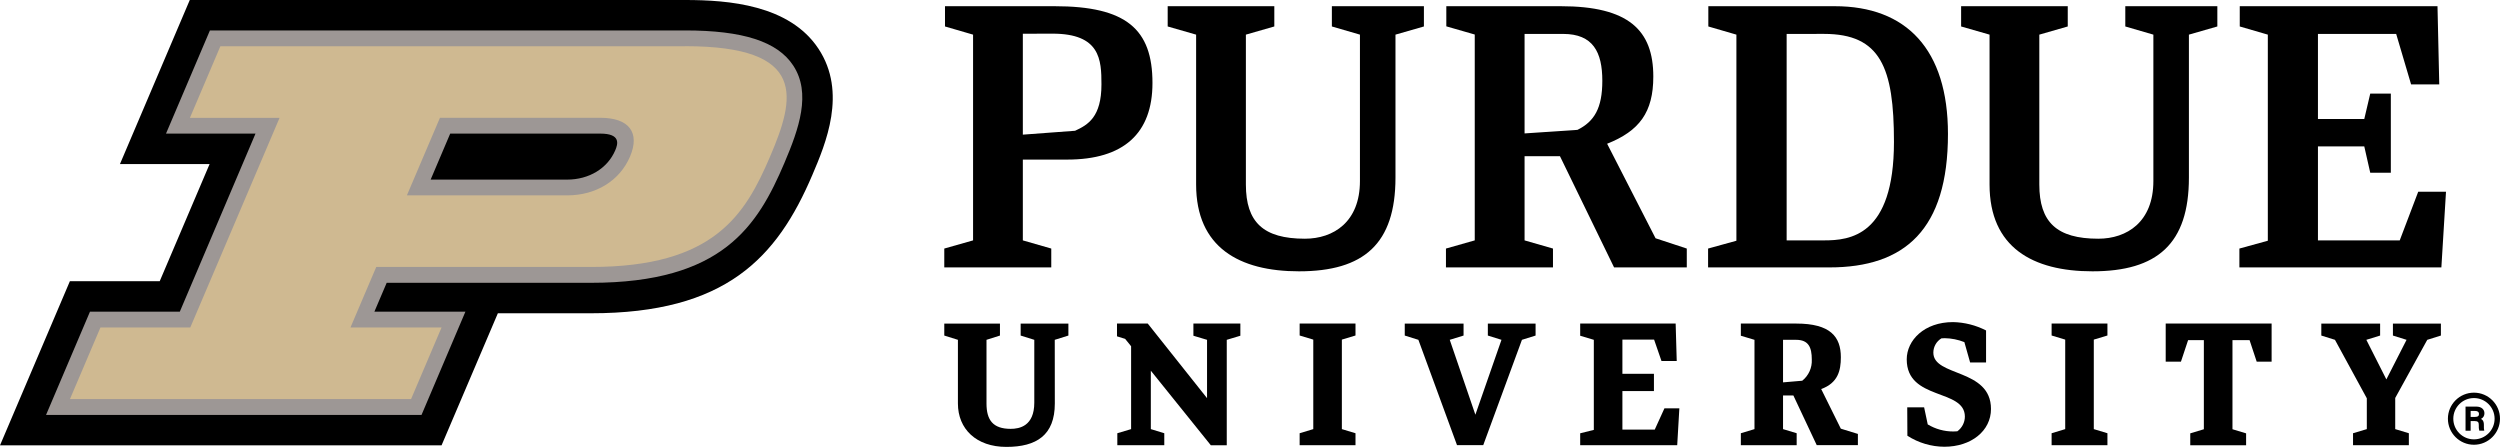
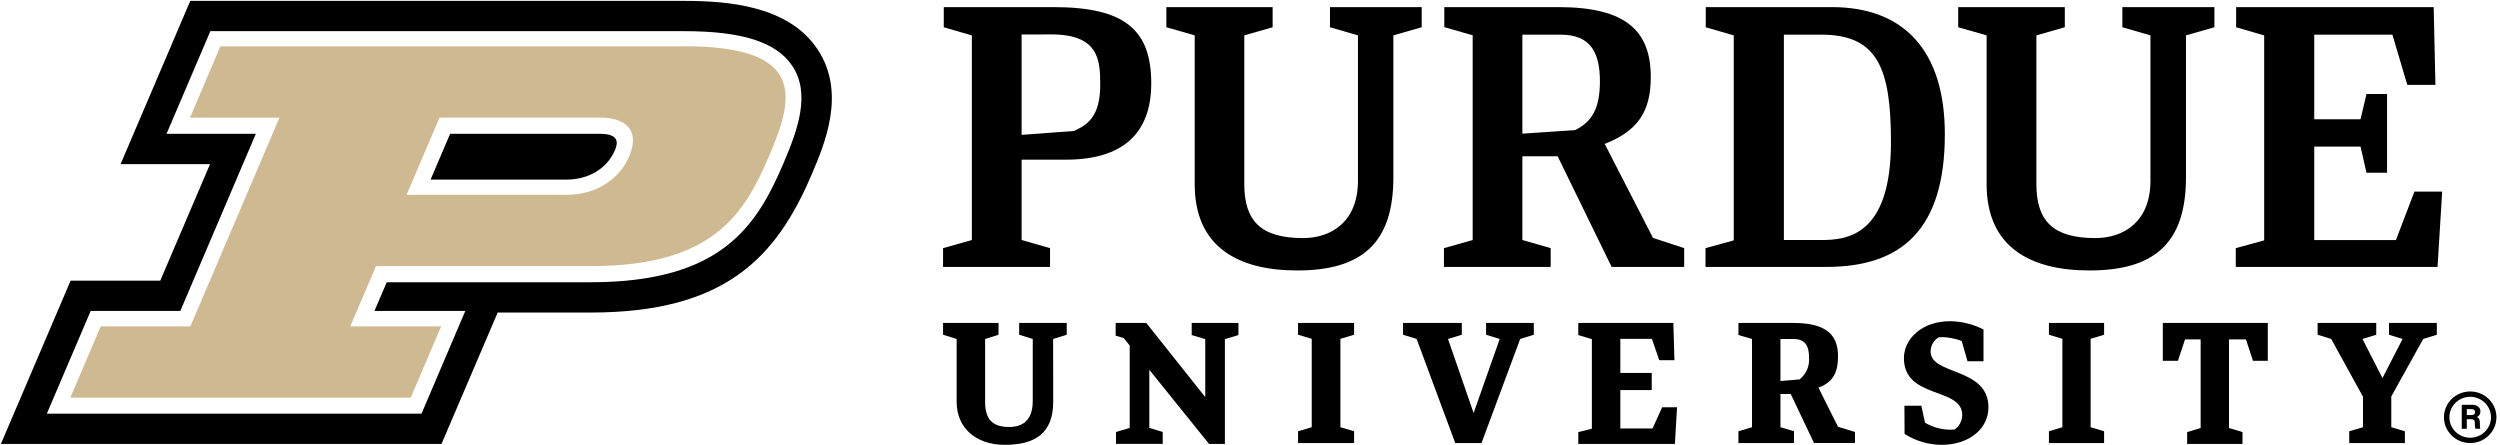
- <svg xmlns="http://www.w3.org/2000/svg" id="Layer_1" data-name="Layer 1" viewBox="0 0 837.94 149.79">
+ <svg xmlns="http://www.w3.org/2000/svg" width="2810" height="500" xml:space="preserve" overflow="hidden">
  <defs>
-     <style>.cls-1{fill:#9d9795;}.cls-2{fill:#cfb991;}</style>
+     <clipPath id="clip0">
+       <rect x="760" y="980" width="2810" height="500" />
+     </clipPath>
+     <clipPath id="clip1">
+       <rect x="760" y="980" width="2810" height="500" />
+     </clipPath>
  </defs>
-   <path d="M326.15,11.61l-9.41-2.74V2.08H353.5c23.94,0,32.78,7.65,32.78,25.73,0,16.91-9.66,25.68-28.58,25.68H342.83V80.57l9.53,2.74v6.32H316.5V83.31l9.65-2.74Zm16.68-.3V45.13l17.51-1.3c4.35-2,8.84-4.63,8.84-15.55,0-8.25-.39-17-16.4-17Z" />
-   <path d="M522.86,52.35H511V80.57l9.52,2.74v6.32H484.65V83.31l9.65-2.74v-69l-9.53-2.74V2.08h38.38c22.75,0,31,8.07,31,23.58,0,12-4.68,18.23-15.48,22.52L554.9,79.86l10.47,3.45v6.32H541ZM511,11.37V44.72l17.72-1.19c5.63-2.79,8.34-7.25,8.34-16.44,0-9.64-3.12-15.72-13.12-15.72Z" />
-   <path d="M572.51,83.31,582,80.69V11.61l-9.41-2.74V2.08H615c23.94,0,37.91,14.43,37.91,42.82,0,32.11-14.49,44.73-39.74,44.73H572.51Zm26.33-71.94v69.2h12.53c8.61,0,23.44-1.39,23.44-33,0-24.89-4.47-36.21-23.44-36.21Z" />
-   <path d="M353.55,135.24c0,10.64-6.16,14.55-16.24,14.55s-16.24-6-16.24-14.55V113.9l-4.57-1.43v-4h18.66v4l-4.51,1.43v21.34c0,5.5,2.11,8.5,8.11,8.5,2.94,0,7.91-.92,7.91-8.78V113.9l-4.57-1.43v-4h16v4l-4.57,1.43Z" />
-   <path d="M385.73,124.25v19.58l4.51,1.38v4H374.5v-4l4.62-1.38V116.05l-2-2.47-2.73-.85v-4.28h10.31l19.87,25V113.9L400,112.53v-4.08h15.74v4.08l-4.56,1.37v35.34h-5.34Z" />
-   <path d="M449.76,143.83l4.57,1.38v4H435.61v-4l4.57-1.38v-30l-4.57-1.38v-4h18.72v4l-4.57,1.38Z" />
-   <path d="M701.79,143.83l4.57,1.38v4H687.65v-4l4.56-1.38v-30l-4.56-1.38v-4h18.71v4l-4.57,1.38Z" />
-   <path d="M497.15,149.19h-8.8L475.41,113.9l-4.57-1.43v-4h19.71v4l-4.63,1.43,8.59,25.1,8.75-25.1-4.57-1.43v-4h16v4l-4.57,1.43Z" />
-   <path d="M534.21,113.9l-4.57-1.37v-4.08h32L562,121h-5.11l-2.48-7.18H543.79V125.3h10.57v5.78H543.79V144h10.84l3.25-7.14h5l-.72,12.37H529.64v-4l4.57-1.14Z" />
-   <path d="M601.1,132.56h-3.47v11.27l4.57,1.38v4H583.49v-4l4.57-1.38V113.9l-4.57-1.37v-4.08h18.6c11.4,0,14.92,4.41,14.92,11.29,0,4.51-1,8.62-6.59,10.66L617,143.68l5.72,1.76v3.75H608.92Zm-3.47-18.66v14.26l6.44-.55a8.54,8.54,0,0,0,3.2-7.1c0-4.08-1.08-6.61-5.26-6.61Z" />
-   <path d="M639.26,136.53h5.66l1.21,5.72a16.46,16.46,0,0,0,8.6,2.37,9.72,9.72,0,0,0,1.32-.06,6.14,6.14,0,0,0,2.53-4.9c0-9.52-19.49-5.28-19.49-19.21,0-6.38,5.84-12.49,15.53-12.49a25.41,25.41,0,0,1,11.06,2.8V121.5h-5.34l-1.93-6.83a18.7,18.7,0,0,0-6.6-1.32,6.7,6.7,0,0,0-1.1.06,5.61,5.61,0,0,0-2.7,4.79c0,8.14,19.32,5.22,19.32,18.88,0,7.37-6.66,12.66-15.63,12.66a23.11,23.11,0,0,1-12.39-3.69Z" />
-   <path d="M738.68,114H733.4L731,121.22h-5.11V108.45h35.5v12.77h-5L754,114h-5.73v29.87l4.57,1.38v4H734.12v-4l4.56-1.38Z" />
-   <path d="M793.3,133.5l-10.68-19.6-4.57-1.43v-4h19.71v4l-4.62,1.43,6.71,13.27,6.77-13.27-4.57-1.43v-4h16.08v4l-4.57,1.43-10.74,19.49v10.44l4.57,1.38v4H788.68v-4l4.62-1.38Z" />
-   <polygon points="810.53 64.26 804.33 80.58 776.92 80.58 776.92 49.08 792.45 49.08 794.45 57.9 801.35 57.9 801.35 31.37 794.45 31.37 792.45 39.88 776.92 39.88 776.92 11.37 803.14 11.37 808.14 28.28 817.58 28.28 816.99 2.08 750.71 2.08 750.71 8.87 760.12 11.61 760.12 80.69 750.59 83.31 750.59 89.63 818.29 89.63 819.84 64.26 810.53 64.26" />
-   <path d="M467.73,59.52c0,22.21-10.6,31.42-32.34,31.42-20,0-34.48-8-34.48-29.1V11.61l-9.53-2.74V2.08h35.74V8.87l-9.53,2.74V61.84c0,12.63,5.83,18.17,19.77,18.17,9.62,0,18.46-5.63,18.46-19.33V11.61l-9.41-2.74V2.08h30.85V8.87l-9.53,2.74Z" />
-   <path d="M733.67,59.52c0,22.21-10.6,31.42-32.33,31.42-20,0-34.49-8-34.49-29.1V11.61l-9.53-2.74V2.08h35.74V8.87l-9.53,2.74V61.84c0,12.63,5.84,18.17,19.77,18.17,9.62,0,18.46-5.63,18.46-19.33V11.61l-9.41-2.74V2.08H743.2V8.87l-9.53,2.74Z" />
-   <path d="M148,149.27,166.87,105H198.1c45.2,0,62.35-18.56,74.21-46.43,4.39-10.31,11.74-27.58,2-42.27S244.19,0,229.61,0h-166L40.2,55H70.25L53.53,94.26H23.42L0,149.27Z" />
-   <path class="cls-1" d="M265.84,21.92c-5.28-8-16.8-11.72-36.23-11.72H70.36L55.64,44.78h30L60.27,104.46H30.16L15.43,139.08H141.28L156,104.46H125.49l4.12-9.67H198.1c44.06,0,55.81-19,64.83-40.21,4.85-11.42,9.07-23.34,2.91-32.66M150.9,44.78h50.3c6.94,0,5.94,3.48,5,5.64-2.57,6-8.75,9.78-16.11,9.78H144.34Z" />
-   <path class="cls-2" d="M229.61,15.51H73.86l-10.21,24H93.7L63.78,109.76H33.67l-10.22,24H137.78l10.22-24H117.47l8.64-20.28h72c41.27,0,51.65-17.48,60-37s12.83-37-28.44-37m-39.49,50h-53.8l11.08-26h53.8c9.52,0,13.36,4.89,9.91,13s-11.46,13-21,13" />
-   <path d="M829.21,149.07a8.73,8.73,0,1,1,8.73-8.73A8.74,8.74,0,0,1,829.21,149.07Zm0-15.65a6.92,6.92,0,1,0,6.92,6.92A6.92,6.92,0,0,0,829.21,133.42Z" />
-   <path d="M828.1,141.14v3.24h-1.71v-8.1H830c1.76,0,2.72,1,2.72,2.22a2,2,0,0,1-1.18,1.92c.4.15,1,.56,1,2v.4a6,6,0,0,0,.12,1.54H831a5.75,5.75,0,0,1-.17-1.82v-.12c0-.88-.22-1.3-1.52-1.3Zm0-1.4h1.47c1,0,1.33-.37,1.33-1s-.43-1-1.29-1H828.1Z" />
+   <g clip-path="url(#clip0)" transform="translate(-760 -980)">
+     <g clip-path="url(#clip1)">
+       <path d="M1852.36 1019.78 1820.8 1010.65 1820.8 988 1944.08 988C2024.36 988 2054 1013.51 2054 1073.82 2054 1130.21 2021.61 1159.46 1958.16 1159.46L1908.29 1159.46 1908.29 1249.78 1940.25 1258.92 1940.25 1280 1820 1280 1820 1258.92 1852.36 1249.78ZM1908.29 1018.78 1908.29 1131.58 1967.01 1127.25C1981.6 1120.58 1996.66 1111.8 1996.66 1075.38 1996.66 1047.87 1995.35 1018.68 1941.66 1018.68Z" fill="#000000" fill-rule="evenodd" fill-opacity="1" />
+       <path d="M2510.81 1155.66 2471.14 1155.66 2471.14 1249.78 2502.98 1258.92 2502.98 1280 2383 1280 2383 1258.92 2415.28 1249.78 2415.28 1019.65 2383.4 1010.51 2383.4 988 2511.78 988C2587.87 988 2615.47 1014.92 2615.47 1066.64 2615.47 1106.67 2599.82 1127.45 2563.69 1141.75L2617.98 1247.41 2653 1258.92 2653 1280 2571.48 1280ZM2471.14 1018.98 2471.14 1130.21 2530.41 1126.25C2549.24 1116.94 2558.31 1102.07 2558.31 1071.41 2558.31 1039.26 2547.87 1018.98 2514.42 1018.98Z" fill="#000000" fill-rule="evenodd" fill-opacity="1" />
+       <path d="M2677 1258.92 2708.75 1250.18 2708.75 1019.78 2677.27 1010.65 2677.27 988 2819.16 988C2899.26 988 2946 1036.13 2946 1130.82 2946 1237.91 2897.52 1280 2813.04 1280L2677 1280ZM2765.09 1018.98 2765.09 1249.78 2807.02 1249.78C2835.82 1249.78 2885.44 1245.15 2885.44 1139.72 2885.44 1056.71 2870.49 1018.95 2807.02 1018.95Z" fill="#000000" fill-rule="evenodd" fill-opacity="1" />
+       <path d="M1943.8 1431.76C1943.8 1467.04 1923.21 1480 1889.53 1480 1855.85 1480 1835.27 1460.11 1835.27 1431.76L1835.27 1361 1820 1356.26 1820 1343 1882.35 1343 1882.35 1356.26 1867.28 1361 1867.28 1431.76C1867.28 1449.99 1874.33 1459.94 1894.38 1459.94 1904.2 1459.94 1920.81 1456.89 1920.81 1430.83L1920.81 1361 1905.54 1356.26 1905.54 1343 1959 1343 1959 1356.26 1943.73 1361Z" fill="#000000" fill-rule="evenodd" fill-opacity="1" />
+       <path d="M2051.85 1395.68 2051.85 1460.96 2066.9 1465.56 2066.9 1478.9 2014.37 1478.9 2014.37 1465.56 2029.79 1460.96 2029.79 1368.34 2023.11 1360.1 2014 1357.27 2014 1343 2048.41 1343 2114.72 1426.35 2114.72 1361.17 2099.47 1356.6 2099.47 1343 2152 1343 2152 1356.6 2136.78 1361.17 2136.78 1479 2118.96 1479Z" fill="#000000" fill-rule="evenodd" fill-opacity="1" />
+       <path d="M2266.62 1460.18 2282 1464.75 2282 1478 2219 1478 2219 1464.75 2234.38 1460.18 2234.38 1360.82 2219 1356.25 2219 1343 2282 1343 2282 1356.25 2266.62 1360.82Z" fill="#000000" fill-rule="evenodd" fill-opacity="1" />
+       <path d="M3109.86 1460.18 3125 1464.75 3125 1478 3063 1478 3063 1464.75 3078.11 1460.18 3078.11 1360.82 3063 1356.25 3063 1343 3125 1343 3125 1356.25 3109.86 1360.82Z" fill="#000000" fill-rule="evenodd" fill-opacity="1" />
+       <path d="M2425.2 1478 2395.7 1478 2352.32 1361 2337 1356.26 2337 1343 2403.07 1343 2403.07 1356.26 2387.55 1361 2416.35 1444.22 2445.68 1361 2430.36 1356.26 2430.36 1343 2484 1343 2484 1356.26 2468.68 1361Z" fill="#000000" fill-rule="evenodd" fill-opacity="1" />
+       <path d="M2549.26 1361.18 2534 1356.61 2534 1343 2640.86 1343 2642.06 1384.85 2625 1384.85 2616.72 1360.91 2581.25 1360.91 2581.25 1399.19 2616.55 1399.19 2616.55 1418.47 2581.25 1418.47 2581.25 1461.56 2617.45 1461.56 2628.3 1437.75 2645 1437.75 2642.6 1479 2534 1479 2534 1465.66 2549.26 1461.86Z" fill="#000000" fill-rule="evenodd" fill-opacity="1" />
+       <path d="M2772.8 1422.85 2761.22 1422.85 2761.22 1460.18 2776.48 1464.75 2776.48 1478 2714 1478 2714 1464.75 2729.26 1460.18 2729.26 1361.05 2714 1356.51 2714 1343 2776.11 1343C2814.18 1343 2825.93 1357.61 2825.93 1380.39 2825.93 1395.33 2822.59 1408.94 2803.93 1415.7L2825.9 1459.68 2845 1465.51 2845 1477.93 2798.92 1477.93ZM2761.22 1361.05 2761.22 1408.28 2782.72 1406.46C2789.89 1400.78 2793.87 1392.03 2793.41 1382.94 2793.41 1369.43 2789.8 1361.05 2775.84 1361.05Z" fill="#000000" fill-rule="evenodd" fill-opacity="1" />
+       <path d="M2900.57 1436.05 2919.61 1436.05 2923.68 1455.08C2932.41 1460.29 2942.42 1463.02 2952.61 1462.97 2954.1 1463 2955.58 1462.93 2957.05 1462.77 2962.34 1458.97 2965.49 1452.92 2965.56 1446.46 2965.56 1414.79 2900 1428.9 2900 1382.55 2900 1361.33 2919.65 1341 2952.24 1341 2965.2 1341.28 2977.92 1344.46 2989.45 1350.32L2989.45 1386.05 2971.49 1386.05 2964.99 1363.32C2957.92 1360.54 2950.4 1359.06 2942.79 1358.93 2941.55 1358.9 2940.32 1358.96 2939.09 1359.13 2933.46 1362.51 2930.01 1368.55 2930.01 1375.07 2930.01 1402.15 2995 1392.43 2995 1437.88 2995 1462.4 2972.6 1480 2942.42 1480 2927.63 1479.91 2913.17 1475.65 2900.74 1467.72Z" fill="#000000" fill-rule="evenodd" fill-opacity="1" />
+       <path d="M3233.51 1361.5 3215.96 1361.5 3207.99 1385.57 3191 1385.57 3191 1343 3309 1343 3309 1385.57 3292.38 1385.57 3284.44 1361.5 3265.39 1361.5 3265.39 1461.07 3280.58 1465.67 3280.58 1479 3218.36 1479 3218.36 1465.67 3233.51 1461.07Z" fill="#000000" fill-rule="evenodd" fill-opacity="1" />
+       <path d="M3415.99 1425.94 3380.28 1360.99 3365 1356.25 3365 1343 3430.9 1343 3430.9 1356.25 3415.45 1360.99 3437.88 1404.97 3460.52 1360.99 3445.24 1356.25 3445.24 1343 3499 1343 3499 1356.25 3483.72 1360.99 3447.81 1425.58 3447.81 1460.17 3463.09 1464.75 3463.09 1478 3400.54 1478 3400.54 1464.75 3415.99 1460.17Z" fill="#000000" fill-rule="evenodd" fill-opacity="1" />
+       <path d="M3473.81 1195.39 3453.04 1249.82 3361.21 1249.82 3361.21 1144.76 3413.24 1144.76 3419.94 1174.17 3443.06 1174.17 3443.06 1085.69 3419.94 1085.69 3413.24 1114.07 3361.21 1114.07 3361.21 1018.98 3449.05 1018.98 3465.8 1075.38 3497.43 1075.38 3495.45 988 3273.4 988 3273.4 1010.65 3304.93 1019.78 3304.93 1250.18 3273 1258.92 3273 1280 3499.81 1280 3505 1195.39 3473.81 1195.39Z" fill="#000000" fill-rule="evenodd" fill-opacity="1" />
+       <path d="M2326.15 1179.34C2326.15 1253.32 2290.73 1284 2218.08 1284 2151.24 1284 2102.85 1257.35 2102.85 1187.07L2102.85 1019.75 2071 1010.62 2071 988 2190.44 988 2190.44 1010.62 2158.59 1019.75 2158.59 1187.07C2158.59 1229.14 2178.07 1247.59 2224.66 1247.59 2256.81 1247.59 2286.35 1228.84 2286.35 1183.2L2286.35 1019.75 2254.9 1010.62 2254.9 988 2358 988 2358 1010.62 2326.15 1019.75Z" fill="#000000" fill-rule="evenodd" fill-opacity="1" />
+       <path d="M3217.04 1179.34C3217.04 1253.32 3181.49 1284 3108.62 1284 3041.55 1284 2992.96 1257.35 2992.96 1187.07L2992.96 1019.75 2961 1010.62 2961 988 3080.85 988 3080.85 1010.62 3048.9 1019.75 3048.9 1187.07C3048.9 1229.14 3068.48 1247.59 3115.2 1247.59 3147.46 1247.59 3177.1 1228.84 3177.1 1183.2L3177.1 1019.75 3145.54 1010.62 3145.54 988 3249 988 3249 1010.62 3217.04 1019.75Z" fill="#000000" fill-rule="evenodd" fill-opacity="1" />
+       <path d="M1265.95 1130.4 1434.26 1130.4C1457.48 1130.4 1454.14 1142.01 1450.99 1149.21 1442.39 1169.23 1421.71 1181.84 1397.08 1181.84L1243.99 1181.84ZM996.441 1015.03 947.184 1130.4 1047.57 1130.4 962.677 1329.5 861.922 1329.5 812.632 1445 1233.76 1445 1283.01 1329.5 1180.92 1329.5 1194.7 1297.24 1423.89 1297.24C1571.32 1297.24 1610.64 1233.85 1640.82 1163.09 1657.05 1124.99 1671.17 1085.22 1650.56 1054.13 1632.89 1027.44 1594.35 1015.03 1529.33 1015.03ZM973.854 981 1529.33 981C1578.12 981 1646.31 986.371 1678.9 1035.38 1711.5 1084.39 1686.9 1142.01 1672.21 1176.4 1632.53 1269.38 1575.14 1331.3 1423.89 1331.3L1319.39 1331.3 1256.24 1479 761 1479 839.369 1295.47 940.124 1295.47 996.073 1164.49 895.519 1164.49Z" fill="#000000" fill-rule="evenodd" fill-opacity="1" />
+       <path d="M1529 1032.1 1007.72 1032.1 973.547 1112.25 1074.12 1112.25 973.982 1346.85 873.206 1346.85 839 1427 1221.65 1427 1255.86 1346.85 1153.68 1346.85 1182.6 1279.13 1423.58 1279.13C1561.7 1279.13 1596.44 1220.75 1624.39 1155.56 1652.34 1090.38 1667.33 1032 1529.2 1032M1397.03 1198.98 1216.97 1198.98 1254.05 1112.15 1434.12 1112.15C1465.98 1112.15 1478.83 1128.48 1467.29 1155.56 1455.74 1182.65 1428.93 1198.98 1397 1198.98" fill="#CFB991" fill-rule="evenodd" fill-opacity="1" />
+       <path d="M3536.5 1478C3520.21 1478 3507 1465.02 3507 1449 3507 1432.98 3520.21 1420 3536.5 1420 3552.79 1420 3566 1432.98 3566 1449 3565.98 1465.01 3552.78 1477.98 3536.5 1478ZM3536.5 1426.01C3523.59 1426.01 3513.12 1436.3 3513.12 1449 3513.12 1461.7 3523.59 1471.99 3536.5 1471.99 3549.41 1471.99 3559.88 1461.7 3559.88 1449 3559.88 1436.3 3549.41 1426.01 3536.5 1426.01Z" fill="#000000" fill-rule="evenodd" fill-opacity="1" />
+       <path d="M3532.67 1451.2 3532.67 1462 3527 1462 3527 1435 3538.97 1435C3544.81 1435 3547.99 1438.33 3547.99 1442.4 3548.12 1445.14 3546.57 1447.68 3544.08 1448.8 3545.41 1449.3 3547.4 1450.67 3547.4 1455.47L3547.4 1456.8C3547.31 1458.52 3547.44 1460.25 3547.79 1461.93L3542.29 1461.93C3541.78 1459.95 3541.59 1457.91 3541.72 1455.87L3541.72 1455.47C3541.72 1452.53 3540.99 1451.13 3536.68 1451.13ZM3532.67 1446.53 3537.55 1446.53C3540.86 1446.53 3541.96 1445.3 3541.96 1443.2 3541.96 1441.1 3540.53 1439.87 3537.68 1439.87L3532.67 1439.87Z" fill="#000000" fill-rule="evenodd" fill-opacity="1" />
+     </g>
+   </g>
</svg>
